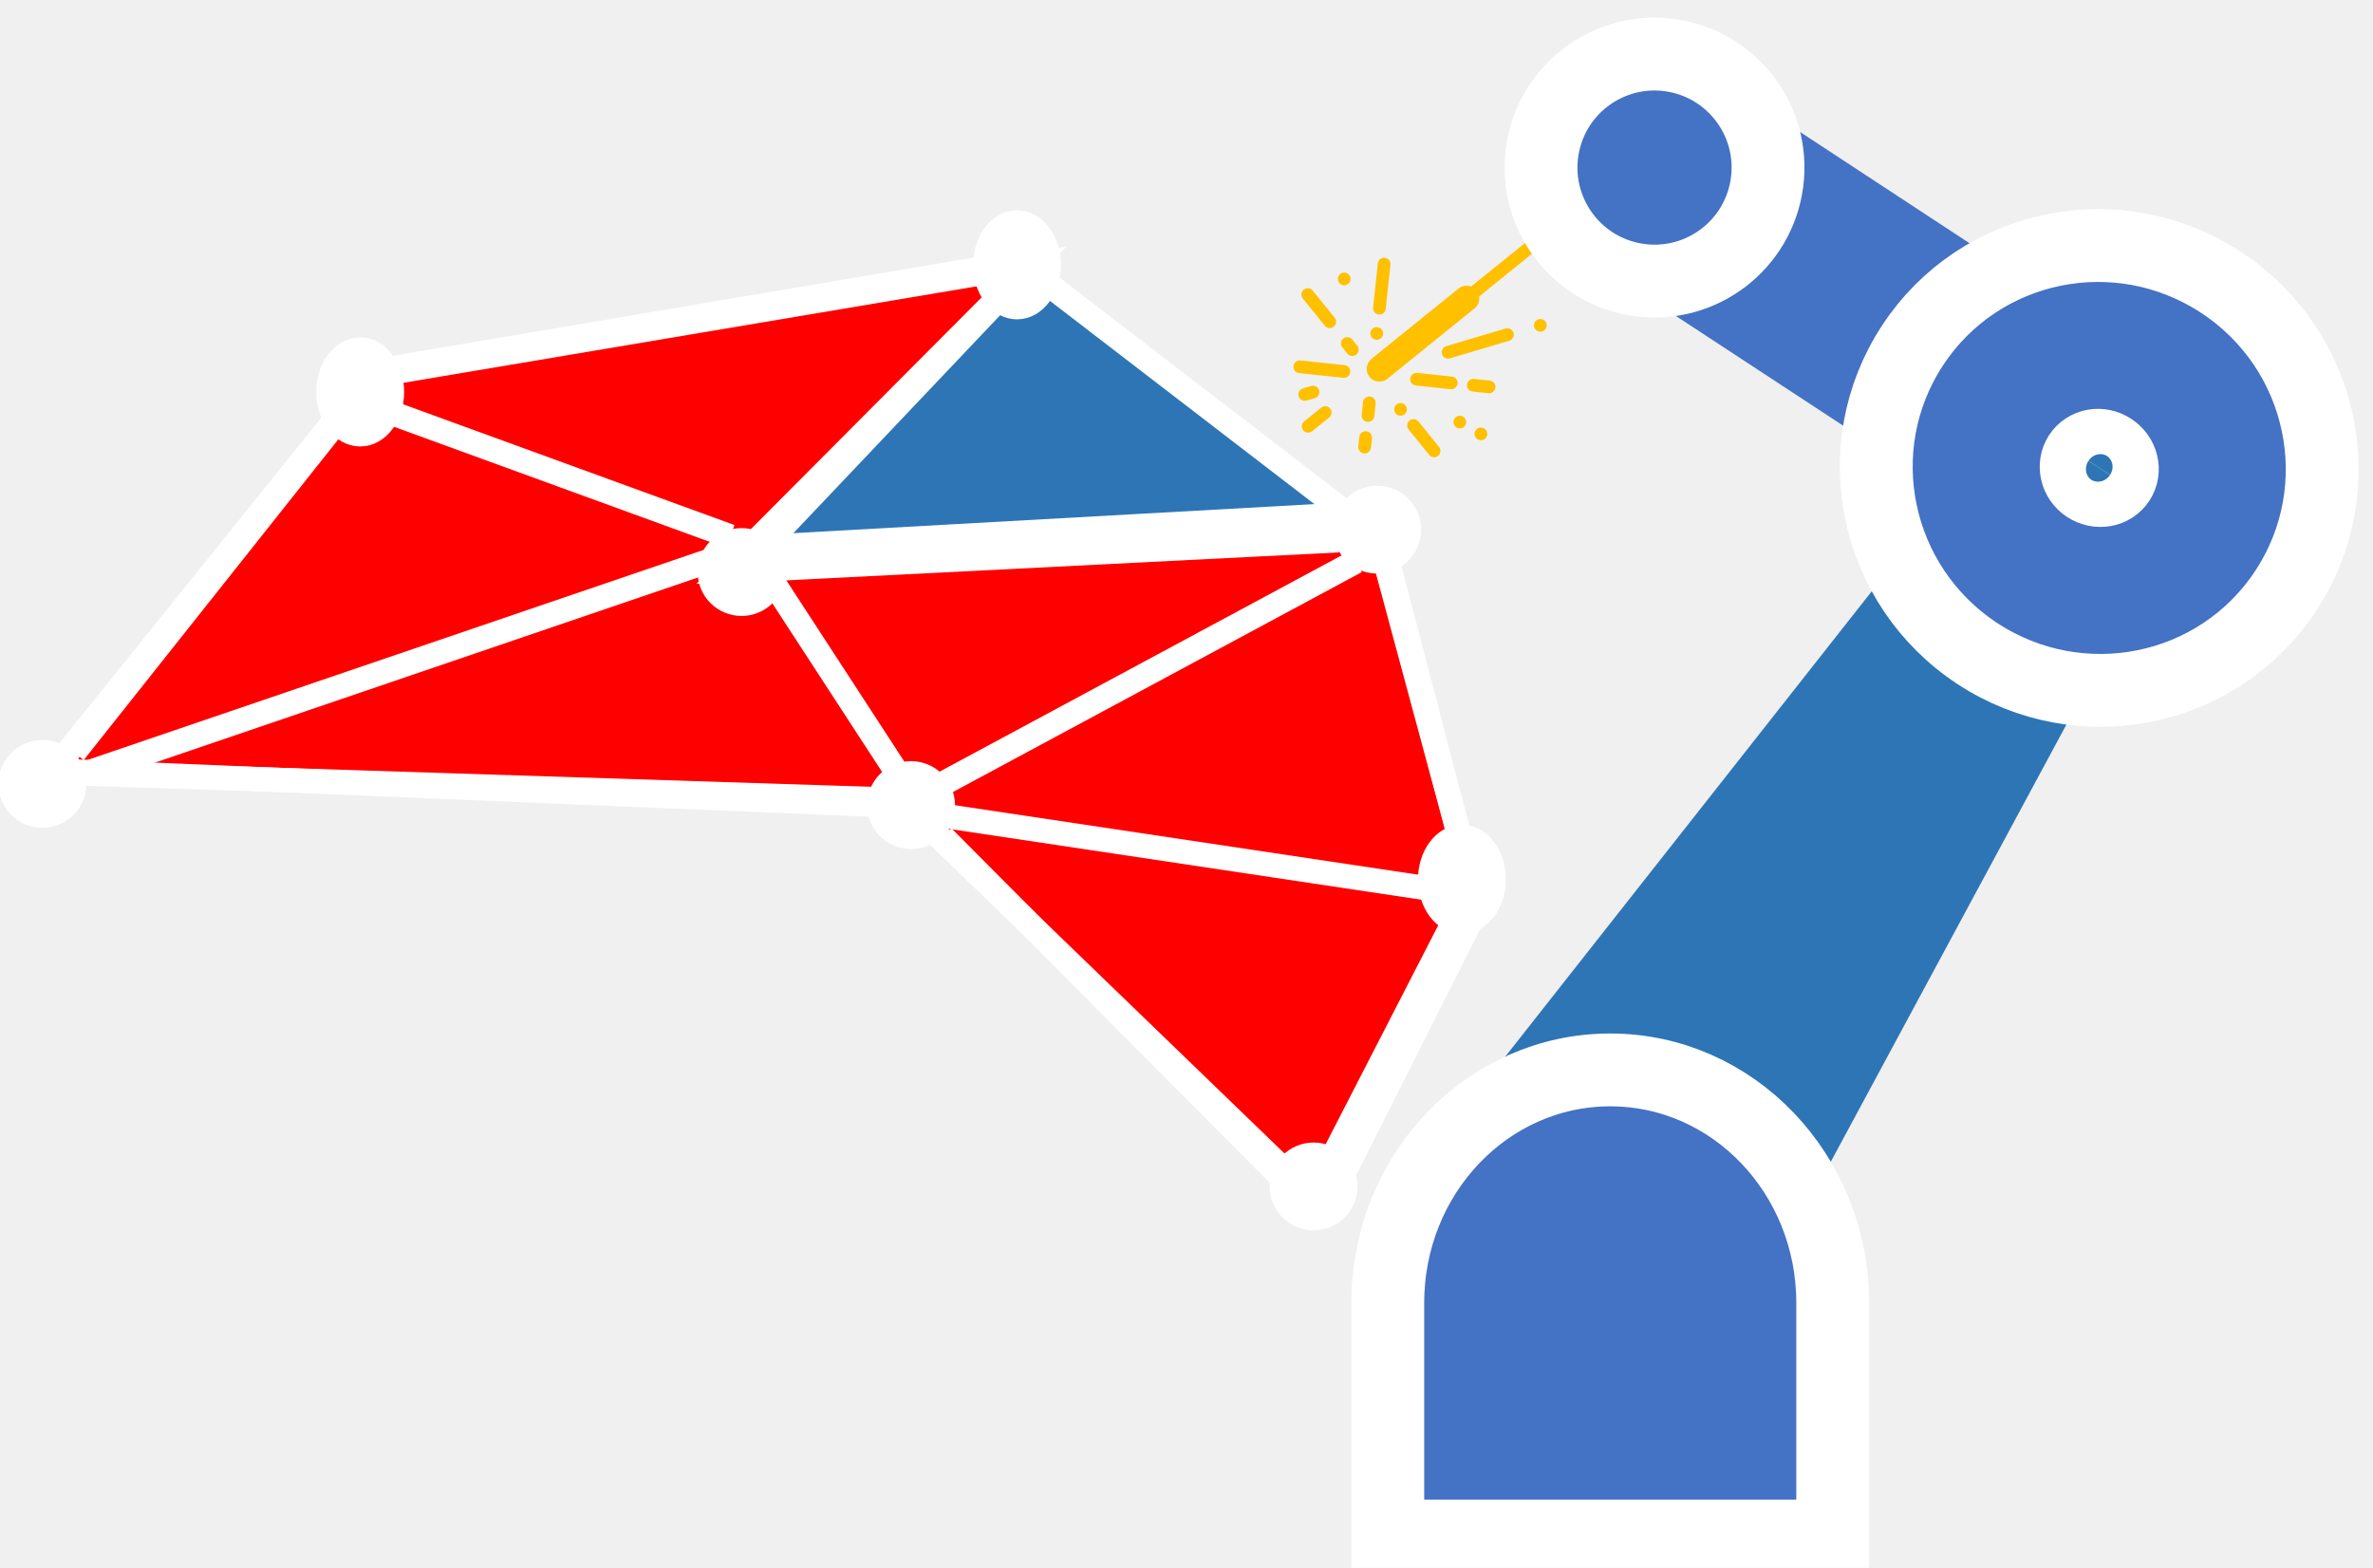
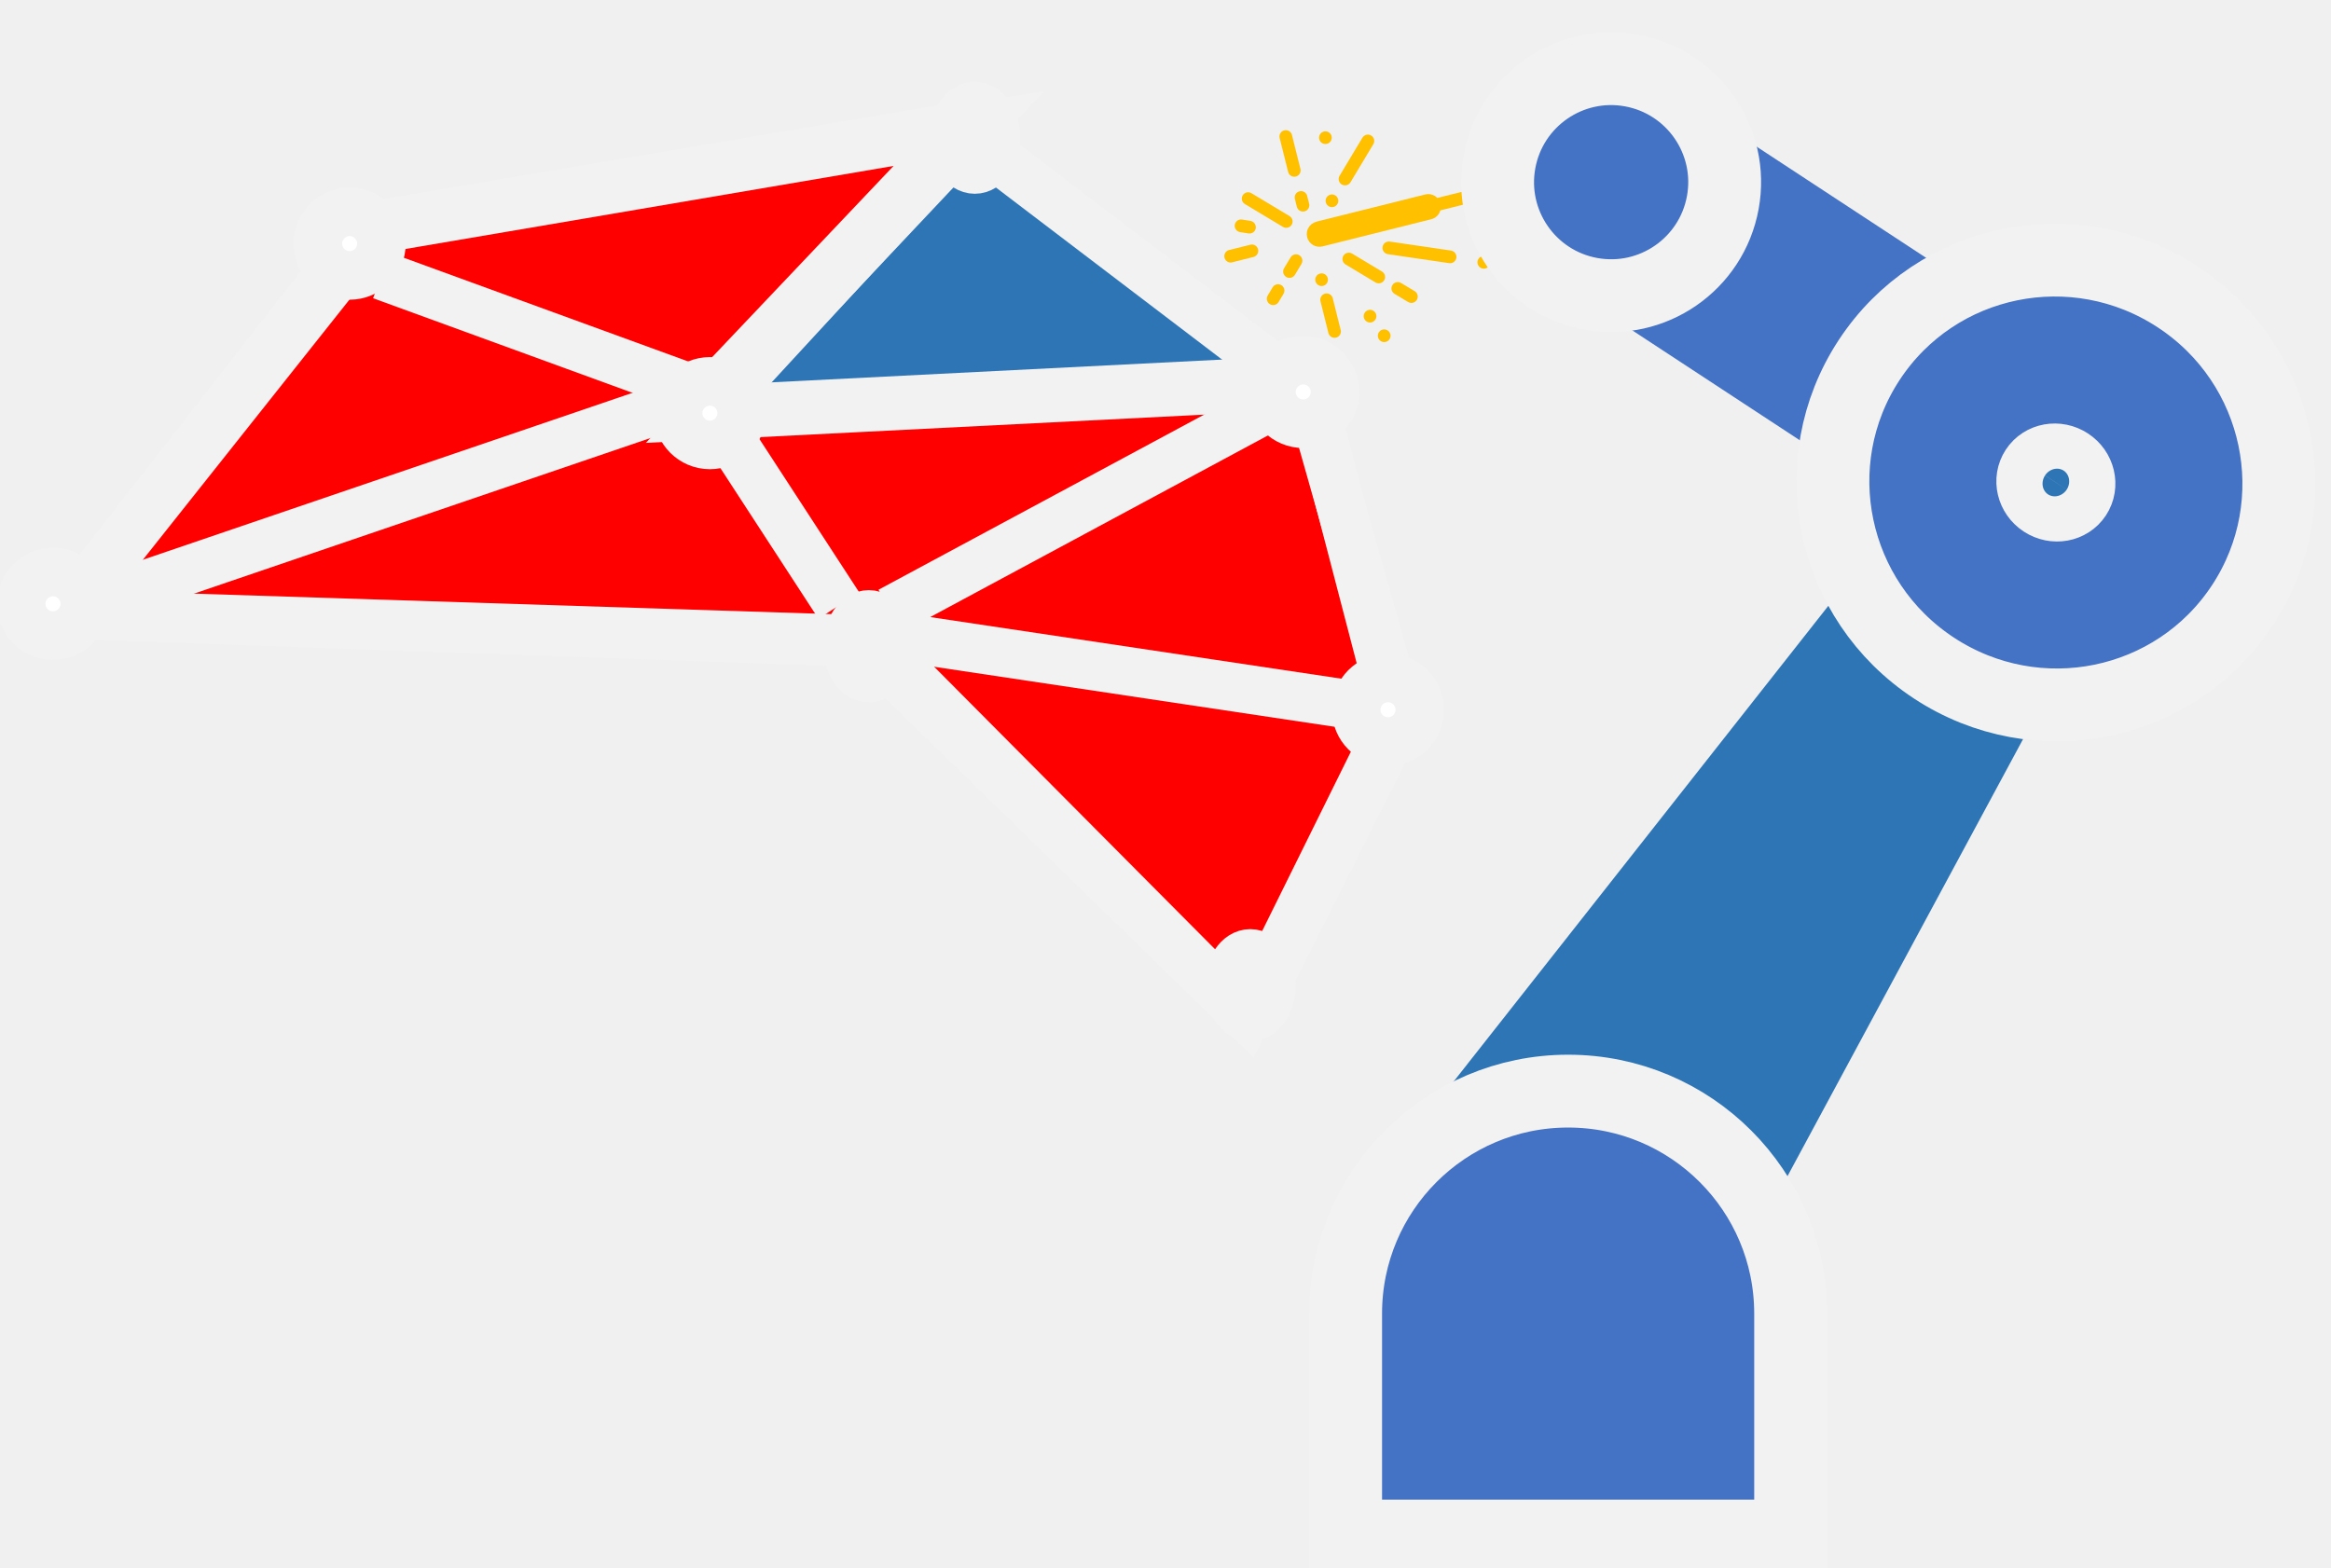
- <svg xmlns="http://www.w3.org/2000/svg" width="112" height="74" xml:space="preserve" overflow="hidden">
+ <svg xmlns="http://www.w3.org/2000/svg" width="110" height="74" xml:space="preserve" overflow="hidden">
  <defs>
    <clipPath id="clip0">
-       <rect x="2526" y="1166" width="112" height="74" />
+       <rect x="106" y="55" width="110" height="74" />
    </clipPath>
    <clipPath id="clip1">
-       <path d="M2600.62 1188.79 2586.32 1187.27 2587.84 1172.97 2602.14 1174.49Z" fill-rule="evenodd" clip-rule="evenodd" />
+       <path d="M174.633 74.932 162.305 67.533 169.704 55.205 182.032 62.604Z" fill-rule="evenodd" clip-rule="evenodd" />
    </clipPath>
    <clipPath id="clip2">
-       <path d="M2600.62 1188.79 2586.32 1187.27 2587.84 1172.97 2602.14 1174.49Z" fill-rule="evenodd" clip-rule="evenodd" />
+       <path d="M174.633 74.932 162.305 67.533 169.704 55.205 182.032 62.604Z" fill-rule="evenodd" clip-rule="evenodd" />
    </clipPath>
    <clipPath id="clip3">
-       <path d="M2600.62 1188.79 2586.32 1187.27 2587.84 1172.97 2602.14 1174.49Z" fill-rule="evenodd" clip-rule="evenodd" />
+       <path d="M174.633 74.932 162.305 67.533 169.704 55.205 182.032 62.604Z" fill-rule="evenodd" clip-rule="evenodd" />
    </clipPath>
  </defs>
-   <g clip-path="url(#clip0)" transform="translate(-2526 -1166)">
-     <path d="M2561.27 1191.86 2574.19 1178.43 2589.61 1190.28Z" stroke="#FFFFFF" stroke-width="1.146" stroke-miterlimit="8" fill="#2E75B6" fill-rule="evenodd" />
-     <path d="M2543.48 1183.75 2528.5 1202.37 2568.83 1204.05 2587.93 1222.5 2595.5 1207.78 2591.03 1191.2 2560.33 1192.9 2574.67 1178.5 2543.48 1183.75Z" stroke="#FFFFFF" stroke-width="1.146" stroke-miterlimit="8" fill="#FF0000" fill-rule="evenodd" />
-     <path d="M2541.5 1184.5C2541.5 1183.4 2542.17 1182.5 2543 1182.5 2543.83 1182.5 2544.5 1183.4 2544.5 1184.5 2544.5 1185.6 2543.83 1186.5 2543 1186.5 2542.17 1186.5 2541.5 1185.6 2541.5 1184.5Z" stroke="#FFFFFF" stroke-width="1.146" stroke-miterlimit="8" fill="#FFFFFF" fill-rule="evenodd" />
-     <path d="M2572.5 1178.5C2572.5 1177.4 2573.17 1176.5 2574 1176.5 2574.83 1176.5 2575.5 1177.4 2575.5 1178.5 2575.5 1179.6 2574.83 1180.5 2574 1180.5 2573.17 1180.5 2572.5 1179.6 2572.5 1178.5Z" stroke="#FFFFFF" stroke-width="1.146" stroke-miterlimit="8" fill="#FFFFFF" fill-rule="evenodd" />
-     <path d="M2526.5 1203C2526.5 1202.17 2527.17 1201.5 2528 1201.5 2528.83 1201.5 2529.5 1202.17 2529.5 1203 2529.5 1203.83 2528.83 1204.5 2528 1204.5 2527.17 1204.5 2526.5 1203.83 2526.5 1203Z" stroke="#FFFFFF" stroke-width="1.146" stroke-miterlimit="8" fill="#FFFFFF" fill-rule="evenodd" />
-     <path d="M2559.5 1193C2559.5 1192.17 2560.17 1191.5 2561 1191.5 2561.83 1191.5 2562.5 1192.17 2562.5 1193 2562.5 1193.83 2561.83 1194.5 2561 1194.5 2560.17 1194.5 2559.5 1193.83 2559.5 1193Z" stroke="#FFFFFF" stroke-width="1.146" stroke-miterlimit="8" fill="#FFFFFF" fill-rule="evenodd" />
-     <path d="M2589.5 1191C2589.5 1190.17 2590.17 1189.5 2591 1189.5 2591.83 1189.5 2592.5 1190.17 2592.5 1191 2592.5 1191.83 2591.83 1192.5 2591 1192.5 2590.17 1192.5 2589.5 1191.83 2589.5 1191Z" stroke="#FFFFFF" stroke-width="1.146" stroke-miterlimit="8" fill="#FFFFFF" fill-rule="evenodd" />
-     <path d="M2593.5 1207.5C2593.5 1206.4 2594.17 1205.5 2595 1205.5 2595.83 1205.5 2596.5 1206.4 2596.5 1207.5 2596.5 1208.6 2595.83 1209.5 2595 1209.5 2594.17 1209.5 2593.5 1208.6 2593.5 1207.5Z" stroke="#FFFFFF" stroke-width="1.146" stroke-miterlimit="8" fill="#FFFFFF" fill-rule="evenodd" />
-     <path d="M0 0 29.897 10.193" stroke="#FFFFFF" stroke-width="1.146" stroke-miterlimit="8" fill="none" fill-rule="evenodd" transform="matrix(1 0 0 -1 2529.5 1202.69)" />
-     <path d="M0 0 26.666 1.348" stroke="#FFFFFF" stroke-width="1.146" stroke-miterlimit="8" fill="none" fill-rule="evenodd" transform="matrix(1 0 0 -1 2562.5 1192.85)" />
-     <path d="M2567.5 1204C2567.5 1203.17 2568.17 1202.5 2569 1202.5 2569.83 1202.5 2570.5 1203.17 2570.5 1204 2570.5 1204.83 2569.83 1205.5 2569 1205.5 2568.17 1205.5 2567.5 1204.83 2567.5 1204Z" stroke="#FFFFFF" stroke-width="1.146" stroke-miterlimit="8" fill="#FFFFFF" fill-rule="evenodd" />
-     <path d="M2529.5 1202.5 2567.42 1203.72" stroke="#FFFFFF" stroke-width="1.146" stroke-miterlimit="8" fill="none" fill-rule="evenodd" />
-     <path d="M2570.5 1204.5 2593.7 1207.98" stroke="#FFFFFF" stroke-width="1.146" stroke-miterlimit="8" fill="none" fill-rule="evenodd" />
-     <path d="M2591.5 1192.5 2595.02 1206" stroke="#FFFFFF" stroke-width="1.146" stroke-miterlimit="8" fill="none" fill-rule="evenodd" />
-     <path d="M2544.5 1185.5 2560.47 1191.32" stroke="#FFFFFF" stroke-width="1.146" stroke-miterlimit="8" fill="none" fill-rule="evenodd" />
-     <path d="M0 0 12.716 16.017" stroke="#FFFFFF" stroke-width="1.146" stroke-miterlimit="8" fill="none" fill-rule="evenodd" transform="matrix(1 0 0 -1 2529.5 1201.52)" />
-     <path d="M2562.5 1193.5 2568.45 1202.64" stroke="#FFFFFF" stroke-width="1.146" stroke-miterlimit="8" fill="none" fill-rule="evenodd" />
-     <path d="M0 0 19.502 10.49" stroke="#FFFFFF" stroke-width="1.146" stroke-miterlimit="8" fill="none" fill-rule="evenodd" transform="matrix(-1 0 0 1 2590 1192.5)" />
-     <path d="M0 0 11.227 11.835" stroke="#FFFFFF" stroke-width="1.146" stroke-miterlimit="8" fill="none" fill-rule="evenodd" transform="matrix(1 0 0 -1 2562.5 1191.33)" />
-     <path d="M0 0 28.836 4.876" stroke="#FFFFFF" stroke-width="1.146" stroke-miterlimit="8" fill="none" fill-rule="evenodd" transform="matrix(1 0 0 -1 2544.5 1183.38)" />
-     <path d="M2586.5 1222C2586.5 1221.17 2587.17 1220.5 2588 1220.5 2588.83 1220.5 2589.5 1221.17 2589.5 1222 2589.5 1222.83 2588.83 1223.5 2588 1223.5 2587.17 1223.5 2586.5 1222.83 2586.5 1222Z" stroke="#FFFFFF" stroke-width="1.146" stroke-miterlimit="8" fill="#FFFFFF" fill-rule="evenodd" />
-     <path d="M2570.5 1205.5 2587.19 1222.29" stroke="#FFFFFF" stroke-width="1.146" stroke-miterlimit="8" fill="none" fill-rule="evenodd" />
-     <path d="M0 0 5.898 11.707" stroke="#FFFFFF" stroke-width="1.146" stroke-miterlimit="8" fill="none" fill-rule="evenodd" transform="matrix(1 0 0 -1 2589.5 1221.21)" />
+   <g clip-path="url(#clip0)" transform="translate(-106 -55)">
+     <path d="M139.446 74.575 151.627 61.367 167.013 73.076Z" stroke="#F2F2F2" stroke-width="2.292" stroke-miterlimit="8" fill="#2E75B6" fill-rule="evenodd" />
+     <path d="M123.098 65.936 109 84.002 146.721 85.331 164.834 103 172 88.511 167.654 73.179 139.268 74.615 152.102 61 123.098 65.936Z" stroke="#F2F2F2" stroke-width="2.292" stroke-miterlimit="8" fill="#FF0000" fill-rule="evenodd" />
+     <path d="M121 66.5C121 65.672 121.672 65 122.5 65 123.329 65 124 65.672 124 66.5 124 67.329 123.329 68 122.5 68 121.672 68 121 67.329 121 66.5Z" stroke="#F2F2F2" stroke-width="2.292" stroke-miterlimit="8" fill="#FFFFFF" fill-rule="evenodd" />
+     <path d="M151 61.5C151 60.672 151.448 60 152 60 152.552 60 153 60.672 153 61.5 153 62.328 152.552 63 152 63 151.448 63 151 62.328 151 61.5Z" stroke="#F2F2F2" stroke-width="2.292" stroke-miterlimit="8" fill="#FFFFFF" fill-rule="evenodd" />
+     <path d="M107 83.5C107 82.672 107.671 82 108.5 82 109.328 82 110 82.672 110 83.5 110 84.328 109.328 85 108.5 85 107.671 85 107 84.328 107 83.5Z" stroke="#F2F2F2" stroke-width="2.292" stroke-miterlimit="8" fill="#FFFFFF" fill-rule="evenodd" />
+     <path d="M138 74.5C138 73.671 138.671 73 139.5 73 140.328 73 141 73.671 141 74.5 141 75.328 140.328 76 139.5 76 138.671 76 138 75.328 138 74.5Z" stroke="#F2F2F2" stroke-width="2.292" stroke-miterlimit="8" fill="#FFFFFF" fill-rule="evenodd" />
+     <path d="M166 73.5C166 72.671 166.672 72 167.5 72 168.329 72 169 72.671 169 73.5 169 74.328 168.329 75 167.5 75 166.672 75 166 74.328 166 73.5Z" stroke="#F2F2F2" stroke-width="2.292" stroke-miterlimit="8" fill="#FFFFFF" fill-rule="evenodd" />
+     <path d="M170 88.5C170 87.672 170.672 87 171.5 87 172.328 87 173 87.672 173 88.5 173 89.329 172.328 90 171.5 90 170.672 90 170 89.329 170 88.5Z" stroke="#F2F2F2" stroke-width="2.292" stroke-miterlimit="8" fill="#FFFFFF" fill-rule="evenodd" />
+     <path d="M0 0 28.056 9.566" stroke="#F2F2F2" stroke-width="2.292" stroke-miterlimit="8" fill="none" fill-rule="evenodd" transform="matrix(1 0 0 -1 110 83.5657)" />
+     <path d="M0 0 25.024 1.265" stroke="#F2F2F2" stroke-width="2.292" stroke-miterlimit="8" fill="none" fill-rule="evenodd" transform="matrix(1 0 0 -1 141 74.2648)" />
+     <path d="M146 85.5C146 84.671 146.448 84 147 84 147.552 84 148 84.671 148 85.5 148 86.328 147.552 87 147 87 146.448 87 146 86.328 146 85.5Z" stroke="#F2F2F2" stroke-width="2.292" stroke-miterlimit="8" fill="#FFFFFF" fill-rule="evenodd" />
+     <path d="M110 84 145.585 85.145" stroke="#F2F2F2" stroke-width="2.292" stroke-miterlimit="8" fill="none" fill-rule="evenodd" />
+     <path d="M148 85 169.77 88.263" stroke="#F2F2F2" stroke-width="2.292" stroke-miterlimit="8" fill="none" fill-rule="evenodd" />
+     <path d="M168 74 171.301 86.666" stroke="#F2F2F2" stroke-width="2.292" stroke-miterlimit="8" fill="none" fill-rule="evenodd" />
+     <path d="M124 68 138.983 73.465" stroke="#F2F2F2" stroke-width="2.292" stroke-miterlimit="8" fill="none" fill-rule="evenodd" />
+     <path d="M0 0 11.934 15.031" stroke="#F2F2F2" stroke-width="2.292" stroke-miterlimit="8" fill="none" fill-rule="evenodd" transform="matrix(1 0 0 -1 110 83.0309)" />
+     <path d="M140 75 145.583 83.579" stroke="#F2F2F2" stroke-width="2.292" stroke-miterlimit="8" fill="none" fill-rule="evenodd" />
+     <path d="M0 0 18.302 9.844" stroke="#F2F2F2" stroke-width="2.292" stroke-miterlimit="8" fill="none" fill-rule="evenodd" transform="matrix(-1 0 0 1 166.302 73.9999)" />
+     <path d="M0 0 10.536 11.106" stroke="#F2F2F2" stroke-width="2.292" stroke-miterlimit="8" fill="none" fill-rule="evenodd" transform="matrix(1 0 0 -1 140 73.106)" />
+     <path d="M0 0 27.061 4.575" stroke="#F2F2F2" stroke-width="2.292" stroke-miterlimit="8" fill="none" fill-rule="evenodd" transform="matrix(1 0 0 -1 124 65.5752)" />
+     <path d="M164 101.5C164 100.672 164.448 100 165 100 165.552 100 166 100.672 166 101.5 166 102.329 165.552 103 165 103 164.448 103 164 102.329 164 101.5Z" stroke="#F2F2F2" stroke-width="2.292" stroke-miterlimit="8" fill="#FFFFFF" fill-rule="evenodd" />
+     <path d="M148 86 163.665 101.757" stroke="#F2F2F2" stroke-width="2.292" stroke-miterlimit="8" fill="none" fill-rule="evenodd" />
+     <path d="M0 0 5.535 10.987" stroke="#F2F2F2" stroke-width="2.292" stroke-miterlimit="8" fill="none" fill-rule="evenodd" transform="matrix(1 0 0 -1 166 100.987)" />
    <g clip-path="url(#clip1)">
      <g clip-path="url(#clip2)">
        <g clip-path="url(#clip3)">
-           <path d="M10.458 4.767 6.714 8.511C6.602 8.624 6.449 8.687 6.29 8.686 6.24 8.685 6.189 8.678 6.14 8.664L0.81 13.99C0.685 14.097 0.495 14.083 0.388 13.957 0.292 13.845 0.292 13.68 0.388 13.567L5.714 8.237C5.658 8.032 5.715 7.813 5.863 7.661L9.608 3.916C9.842 3.682 10.221 3.682 10.455 3.916 10.689 4.15 10.689 4.53 10.455 4.764Z" fill="#FFC000" transform="matrix(-0.994411 -0.105815 0.105812 -0.994386 2600.62 1188.79)" />
-           <path d="M10.334 6.889C10.168 6.889 10.034 7.023 10.034 7.189L10.034 9.286C10.034 9.451 10.168 9.585 10.334 9.585 10.499 9.585 10.633 9.451 10.633 9.286L10.633 7.189C10.633 7.023 10.499 6.889 10.334 6.889Z" fill="#FFC000" transform="matrix(-0.994411 -0.105815 0.105812 -0.994386 2600.62 1188.79)" />
-           <path d="M11.682 4.343 13.778 4.343C13.944 4.343 14.078 4.209 14.078 4.044 14.078 3.878 13.944 3.744 13.778 3.744L11.682 3.744C11.516 3.744 11.382 3.878 11.382 4.044 11.382 4.209 11.516 4.343 11.682 4.343Z" fill="#FFC000" transform="matrix(-0.994411 -0.105815 0.105812 -0.994386 2600.62 1188.79)" />
-           <path d="M4.193 6.889C4.233 6.889 4.272 6.882 4.309 6.867L7.005 5.744C7.158 5.68 7.23 5.504 7.166 5.351 7.103 5.198 6.927 5.126 6.774 5.189L4.078 6.313C3.925 6.376 3.852 6.551 3.915 6.704 3.961 6.816 4.071 6.89 4.193 6.889Z" fill="#FFC000" transform="matrix(-0.994411 -0.105815 0.105812 -0.994386 2600.62 1188.79)" />
-           <path d="M6.59 4.343 8.237 4.343C8.403 4.343 8.537 4.209 8.537 4.044 8.537 3.878 8.403 3.744 8.237 3.744L6.59 3.744C6.424 3.744 6.29 3.878 6.29 4.044 6.29 4.209 6.424 4.343 6.59 4.343Z" fill="#FFC000" transform="matrix(-0.994411 -0.105815 0.105812 -0.994386 2600.62 1188.79)" />
-           <path d="M4.793 4.343 5.541 4.343C5.707 4.343 5.841 4.209 5.841 4.044 5.841 3.878 5.707 3.744 5.541 3.744L4.793 3.744C4.627 3.744 4.493 3.878 4.493 4.044 4.493 4.209 4.627 4.343 4.793 4.343Z" fill="#FFC000" transform="matrix(-0.994411 -0.105815 0.105812 -0.994386 2600.62 1188.79)" />
-           <path d="M10.334 2.995C10.499 2.995 10.633 2.861 10.633 2.696L10.633 2.097C10.633 1.931 10.499 1.797 10.334 1.797 10.168 1.797 10.034 1.931 10.034 2.097L10.034 2.696C10.034 2.861 10.168 2.995 10.334 2.995Z" fill="#FFC000" transform="matrix(-0.994411 -0.105815 0.105812 -0.994386 2600.62 1188.79)" />
-           <path d="M10.334 1.348C10.499 1.348 10.633 1.214 10.633 1.048L10.633 0.599C10.633 0.434 10.499 0.3 10.334 0.3 10.168 0.3 10.034 0.434 10.034 0.599L10.034 1.048C10.034 1.214 10.168 1.348 10.334 1.348Z" fill="#FFC000" transform="matrix(-0.994411 -0.105815 0.105812 -0.994386 2600.62 1188.79)" />
-           <path d="M12.356 2.321C12.435 2.321 12.511 2.289 12.567 2.233L13.316 1.484C13.423 1.359 13.409 1.169 13.283 1.062 13.171 0.966 13.005 0.966 12.893 1.062L12.145 1.811C12.028 1.928 12.028 2.118 12.146 2.234 12.202 2.29 12.277 2.321 12.356 2.321Z" fill="#FFC000" transform="matrix(-0.994411 -0.105815 0.105812 -0.994386 2600.62 1188.79)" />
-           <path d="M12.919 2.642C12.765 2.703 12.69 2.877 12.75 3.031 12.796 3.145 12.906 3.22 13.03 3.22 13.068 3.22 13.105 3.213 13.14 3.199L13.515 3.049C13.669 2.988 13.744 2.814 13.683 2.66 13.621 2.506 13.447 2.431 13.293 2.492Z" fill="#FFC000" transform="matrix(-0.994411 -0.105815 0.105812 -0.994386 2600.62 1188.79)" />
-           <path d="M12.792 6.079C12.666 5.971 12.477 5.986 12.369 6.112 12.273 6.224 12.273 6.389 12.369 6.501L13.567 7.699C13.693 7.807 13.882 7.792 13.99 7.667 14.086 7.555 14.086 7.389 13.99 7.277Z" fill="#FFC000" transform="matrix(-0.994411 -0.105815 0.105812 -0.994386 2600.62 1188.79)" />
-           <path d="M11.893 5.18 11.593 4.881C11.468 4.773 11.279 4.788 11.171 4.914 11.075 5.026 11.075 5.191 11.171 5.303L11.471 5.603C11.596 5.71 11.785 5.696 11.893 5.57 11.989 5.458 11.989 5.293 11.893 5.18Z" fill="#FFC000" transform="matrix(-0.994411 -0.105815 0.105812 -0.994386 2600.62 1188.79)" />
-           <path d="M9.136 2.546C9.136 2.711 9.002 2.846 8.836 2.846 8.671 2.846 8.537 2.711 8.537 2.546 8.537 2.381 8.671 2.247 8.836 2.247 9.002 2.247 9.136 2.381 9.136 2.546Z" fill="#FFC000" transform="matrix(-0.994411 -0.105815 0.105812 -0.994386 2600.62 1188.79)" />
-           <path d="M7.951 2.083C8.077 2.191 8.266 2.176 8.373 2.051 8.469 1.938 8.469 1.773 8.373 1.661L7.25 0.538C7.125 0.43 6.935 0.445 6.828 0.57 6.732 0.682 6.732 0.848 6.828 0.96Z" fill="#FFC000" transform="matrix(-0.994411 -0.105815 0.105812 -0.994386 2600.62 1188.79)" />
-           <path d="M10.633 5.991C10.633 6.156 10.499 6.29 10.334 6.29 10.168 6.29 10.034 6.156 10.034 5.991 10.034 5.825 10.168 5.691 10.334 5.691 10.499 5.691 10.633 5.825 10.633 5.991Z" fill="#FFC000" transform="matrix(-0.994411 -0.105815 0.105812 -0.994386 2600.62 1188.79)" />
-           <path d="M12.431 8.387C12.431 8.552 12.296 8.686 12.131 8.686 11.966 8.686 11.832 8.552 11.832 8.387 11.832 8.222 11.966 8.087 12.131 8.087 12.296 8.087 12.431 8.222 12.431 8.387Z" fill="#FFC000" transform="matrix(-0.994411 -0.105815 0.105812 -0.994386 2600.62 1188.79)" />
-           <path d="M6.29 2.247C6.29 2.412 6.156 2.546 5.991 2.546 5.825 2.546 5.691 2.412 5.691 2.247 5.691 2.081 5.825 1.947 5.991 1.947 6.156 1.947 6.29 2.081 6.29 2.247Z" fill="#FFC000" transform="matrix(-0.994411 -0.105815 0.105812 -0.994386 2600.62 1188.79)" />
-           <path d="M5.242 1.797C5.242 1.963 5.108 2.097 4.942 2.097 4.777 2.097 4.643 1.963 4.643 1.797 4.643 1.632 4.777 1.498 4.942 1.498 5.108 1.498 5.242 1.632 5.242 1.797Z" fill="#FFC000" transform="matrix(-0.994411 -0.105815 0.105812 -0.994386 2600.62 1188.79)" />
-           <path d="M2.995 7.189C2.995 7.354 2.861 7.488 2.696 7.488 2.53 7.488 2.396 7.354 2.396 7.189 2.396 7.023 2.53 6.889 2.696 6.889 2.861 6.889 2.995 7.023 2.995 7.189Z" fill="#FFC000" transform="matrix(-0.994411 -0.105815 0.105812 -0.994386 2600.62 1188.79)" />
+           <path d="M10.458 4.767 6.714 8.511C6.602 8.624 6.449 8.687 6.29 8.686 6.24 8.685 6.189 8.678 6.14 8.664L0.81 13.99C0.685 14.097 0.495 14.083 0.388 13.957 0.292 13.845 0.292 13.68 0.388 13.567L5.714 8.237C5.658 8.032 5.715 7.813 5.863 7.661L9.608 3.916C9.842 3.682 10.221 3.682 10.455 3.916 10.689 4.15 10.689 4.53 10.455 4.764Z" fill="#FFC000" transform="matrix(-0.857455 -0.514607 0.514594 -0.857434 174.633 74.9317)" />
+           <path d="M10.334 6.889C10.168 6.889 10.034 7.023 10.034 7.189L10.034 9.286C10.034 9.451 10.168 9.585 10.334 9.585 10.499 9.585 10.633 9.451 10.633 9.286L10.633 7.189C10.633 7.023 10.499 6.889 10.334 6.889Z" fill="#FFC000" transform="matrix(-0.857455 -0.514607 0.514594 -0.857434 174.633 74.9317)" />
+           <path d="M11.682 4.343 13.778 4.343C13.944 4.343 14.078 4.209 14.078 4.044 14.078 3.878 13.944 3.744 13.778 3.744L11.682 3.744C11.516 3.744 11.382 3.878 11.382 4.044 11.382 4.209 11.516 4.343 11.682 4.343Z" fill="#FFC000" transform="matrix(-0.857455 -0.514607 0.514594 -0.857434 174.633 74.9317)" />
+           <path d="M4.193 6.889C4.233 6.889 4.272 6.882 4.309 6.867L7.005 5.744C7.158 5.68 7.23 5.504 7.166 5.351 7.103 5.198 6.927 5.126 6.774 5.189L4.078 6.313C3.925 6.376 3.852 6.551 3.915 6.704 3.961 6.816 4.071 6.89 4.193 6.889Z" fill="#FFC000" transform="matrix(-0.857455 -0.514607 0.514594 -0.857434 174.633 74.9317)" />
+           <path d="M6.59 4.343 8.237 4.343C8.403 4.343 8.537 4.209 8.537 4.044 8.537 3.878 8.403 3.744 8.237 3.744L6.59 3.744C6.424 3.744 6.29 3.878 6.29 4.044 6.29 4.209 6.424 4.343 6.59 4.343Z" fill="#FFC000" transform="matrix(-0.857455 -0.514607 0.514594 -0.857434 174.633 74.9317)" />
+           <path d="M4.793 4.343 5.541 4.343C5.707 4.343 5.841 4.209 5.841 4.044 5.841 3.878 5.707 3.744 5.541 3.744L4.793 3.744C4.627 3.744 4.493 3.878 4.493 4.044 4.493 4.209 4.627 4.343 4.793 4.343Z" fill="#FFC000" transform="matrix(-0.857455 -0.514607 0.514594 -0.857434 174.633 74.9317)" />
+           <path d="M10.334 2.995C10.499 2.995 10.633 2.861 10.633 2.696L10.633 2.097C10.633 1.931 10.499 1.797 10.334 1.797 10.168 1.797 10.034 1.931 10.034 2.097L10.034 2.696C10.034 2.861 10.168 2.995 10.334 2.995Z" fill="#FFC000" transform="matrix(-0.857455 -0.514607 0.514594 -0.857434 174.633 74.9317)" />
+           <path d="M10.334 1.348C10.499 1.348 10.633 1.214 10.633 1.048L10.633 0.599C10.633 0.434 10.499 0.3 10.334 0.3 10.168 0.3 10.034 0.434 10.034 0.599L10.034 1.048C10.034 1.214 10.168 1.348 10.334 1.348Z" fill="#FFC000" transform="matrix(-0.857455 -0.514607 0.514594 -0.857434 174.633 74.9317)" />
+           <path d="M12.356 2.321C12.435 2.321 12.511 2.289 12.567 2.233L13.316 1.484C13.423 1.359 13.409 1.169 13.283 1.062 13.171 0.966 13.005 0.966 12.893 1.062L12.145 1.811C12.028 1.928 12.028 2.118 12.146 2.234 12.202 2.29 12.277 2.321 12.356 2.321Z" fill="#FFC000" transform="matrix(-0.857455 -0.514607 0.514594 -0.857434 174.633 74.9317)" />
+           <path d="M12.919 2.642C12.765 2.703 12.69 2.877 12.75 3.031 12.796 3.145 12.906 3.22 13.03 3.22 13.068 3.22 13.105 3.213 13.14 3.199L13.515 3.049C13.669 2.988 13.744 2.814 13.683 2.66 13.621 2.506 13.447 2.431 13.293 2.492Z" fill="#FFC000" transform="matrix(-0.857455 -0.514607 0.514594 -0.857434 174.633 74.9317)" />
+           <path d="M12.792 6.079C12.666 5.971 12.477 5.986 12.369 6.112 12.273 6.224 12.273 6.389 12.369 6.501L13.567 7.699C13.693 7.807 13.882 7.792 13.99 7.667 14.086 7.555 14.086 7.389 13.99 7.277Z" fill="#FFC000" transform="matrix(-0.857455 -0.514607 0.514594 -0.857434 174.633 74.9317)" />
+           <path d="M11.893 5.18 11.593 4.881C11.468 4.773 11.279 4.788 11.171 4.914 11.075 5.026 11.075 5.191 11.171 5.303L11.471 5.603C11.596 5.71 11.785 5.696 11.893 5.57 11.989 5.458 11.989 5.293 11.893 5.18Z" fill="#FFC000" transform="matrix(-0.857455 -0.514607 0.514594 -0.857434 174.633 74.9317)" />
+           <path d="M9.136 2.546C9.136 2.711 9.002 2.846 8.836 2.846 8.671 2.846 8.537 2.711 8.537 2.546 8.537 2.381 8.671 2.247 8.836 2.247 9.002 2.247 9.136 2.381 9.136 2.546Z" fill="#FFC000" transform="matrix(-0.857455 -0.514607 0.514594 -0.857434 174.633 74.9317)" />
+           <path d="M7.951 2.083C8.077 2.191 8.266 2.176 8.373 2.051 8.469 1.938 8.469 1.773 8.373 1.661L7.25 0.538C7.125 0.43 6.935 0.445 6.828 0.57 6.732 0.682 6.732 0.848 6.828 0.96Z" fill="#FFC000" transform="matrix(-0.857455 -0.514607 0.514594 -0.857434 174.633 74.9317)" />
+           <path d="M10.633 5.991C10.633 6.156 10.499 6.29 10.334 6.29 10.168 6.29 10.034 6.156 10.034 5.991 10.034 5.825 10.168 5.691 10.334 5.691 10.499 5.691 10.633 5.825 10.633 5.991Z" fill="#FFC000" transform="matrix(-0.857455 -0.514607 0.514594 -0.857434 174.633 74.9317)" />
+           <path d="M12.431 8.387C12.431 8.552 12.296 8.686 12.131 8.686 11.966 8.686 11.832 8.552 11.832 8.387 11.832 8.222 11.966 8.087 12.131 8.087 12.296 8.087 12.431 8.222 12.431 8.387Z" fill="#FFC000" transform="matrix(-0.857455 -0.514607 0.514594 -0.857434 174.633 74.9317)" />
+           <path d="M6.29 2.247C6.29 2.412 6.156 2.546 5.991 2.546 5.825 2.546 5.691 2.412 5.691 2.247 5.691 2.081 5.825 1.947 5.991 1.947 6.156 1.947 6.29 2.081 6.29 2.247Z" fill="#FFC000" transform="matrix(-0.857455 -0.514607 0.514594 -0.857434 174.633 74.9317)" />
+           <path d="M5.242 1.797C5.242 1.963 5.108 2.097 4.942 2.097 4.777 2.097 4.643 1.963 4.643 1.797 4.643 1.632 4.777 1.498 4.942 1.498 5.108 1.498 5.242 1.632 5.242 1.797Z" fill="#FFC000" transform="matrix(-0.857455 -0.514607 0.514594 -0.857434 174.633 74.9317)" />
+           <path d="M2.995 7.189C2.995 7.354 2.861 7.488 2.696 7.488 2.53 7.488 2.396 7.354 2.396 7.189 2.396 7.023 2.53 6.889 2.696 6.889 2.861 6.889 2.995 7.023 2.995 7.189Z" fill="#FFC000" transform="matrix(-0.857455 -0.514607 0.514594 -0.857434 174.633 74.9317)" />
        </g>
      </g>
    </g>
-     <path d="M2601.6 1178.62C2599.19 1177.03 2598.51 1173.79 2600.1 1171.37L2600.1 1171.37C2601.69 1168.95 2604.93 1168.28 2607.35 1169.86L2628.69 1183.87C2631.11 1185.46 2631.78 1188.7 2630.2 1191.12L2630.2 1191.12C2628.61 1193.54 2625.37 1194.21 2622.95 1192.62Z" fill="#4472C4" fill-rule="evenodd" />
-     <path d="M2593.55 1220.31 2623.87 1181.81 2630.94 1186.45 2607.69 1229.59Z" fill="#2E75B6" fill-rule="evenodd" />
-     <path d="M2616.27 1182.3C2619.44 1177.47 2625.96 1176.13 2630.83 1179.33 2635.69 1182.52 2637.07 1189.03 2633.89 1193.87 2630.72 1198.71 2624.2 1200.04 2619.33 1196.85 2614.46 1193.65 2613.09 1187.14 2616.27 1182.3ZM2624.15 1187.48C2623.84 1187.96 2623.99 1188.63 2624.5 1188.96 2625.02 1189.3 2625.69 1189.18 2626.01 1188.69 2626.32 1188.21 2626.17 1187.55 2625.65 1187.21 2625.14 1186.87 2624.47 1186.99 2624.15 1187.48Z" stroke="#FFFFFF" stroke-width="3.438" stroke-miterlimit="8" fill="#4472C4" fill-rule="evenodd" />
-     <path d="M2598.82 1172.95C2599.35 1170.04 2602.14 1168.11 2605.05 1168.64 2607.96 1169.17 2609.89 1171.96 2609.36 1174.87 2608.83 1177.78 2606.04 1179.71 2603.13 1179.18 2600.22 1178.65 2598.29 1175.86 2598.82 1172.95Z" stroke="#FFFFFF" stroke-width="3.438" stroke-miterlimit="8" fill="none" fill-rule="evenodd" />
-     <path d="M2591.5 1238.5 2591.5 1227.5C2591.5 1221.42 2596.2 1216.5 2602 1216.5 2607.8 1216.5 2612.5 1221.42 2612.5 1227.5L2612.5 1238.5Z" stroke="#FFFFFF" stroke-width="3.438" stroke-miterlimit="8" fill="#4472C4" fill-rule="evenodd" />
+     <path d="M179.541 68.305C177.124 66.719 176.451 63.474 178.037 61.057L178.037 61.057C179.623 58.64 182.868 57.966 185.284 59.552L206.631 73.559C209.048 75.145 209.722 78.39 208.136 80.807L208.136 80.807C206.55 83.224 203.305 83.898 200.888 82.312Z" fill="#4472C4" fill-rule="evenodd" />
+     <path d="M171.485 109.998 201.805 71.5 208.876 76.14 185.628 119.278Z" fill="#2E75B6" fill-rule="evenodd" />
+     <path d="M194.206 71.992C197.381 67.154 203.899 65.82 208.765 69.013 213.632 72.206 215.003 78.717 211.828 83.555 208.653 88.394 202.134 89.728 197.268 86.535 192.402 83.342 191.031 76.831 194.206 71.992ZM202.091 77.166C201.773 77.65 201.93 78.314 202.442 78.65 202.953 78.986 203.625 78.865 203.943 78.382 204.26 77.898 204.103 77.233 203.592 76.898 203.08 76.562 202.408 76.682 202.091 77.166Z" stroke="#F2F2F2" stroke-width="3.438" stroke-miterlimit="8" fill="#4472C4" fill-rule="evenodd" />
+     <path d="M176.76 62.636C177.292 59.726 180.082 57.797 182.992 58.329 185.902 58.861 187.831 61.651 187.299 64.561 186.767 67.472 183.977 69.4 181.067 68.868 178.157 68.337 176.228 65.546 176.76 62.636Z" stroke="#F2F2F2" stroke-width="3.438" stroke-miterlimit="8" fill="none" fill-rule="evenodd" />
+     <path d="M169.5 127.5 169.5 117C169.5 111.201 174.201 106.5 180 106.5 185.799 106.5 190.5 111.201 190.5 117L190.5 127.5Z" stroke="#F2F2F2" stroke-width="3.438" stroke-miterlimit="8" fill="#4472C4" fill-rule="evenodd" />
  </g>
</svg>
